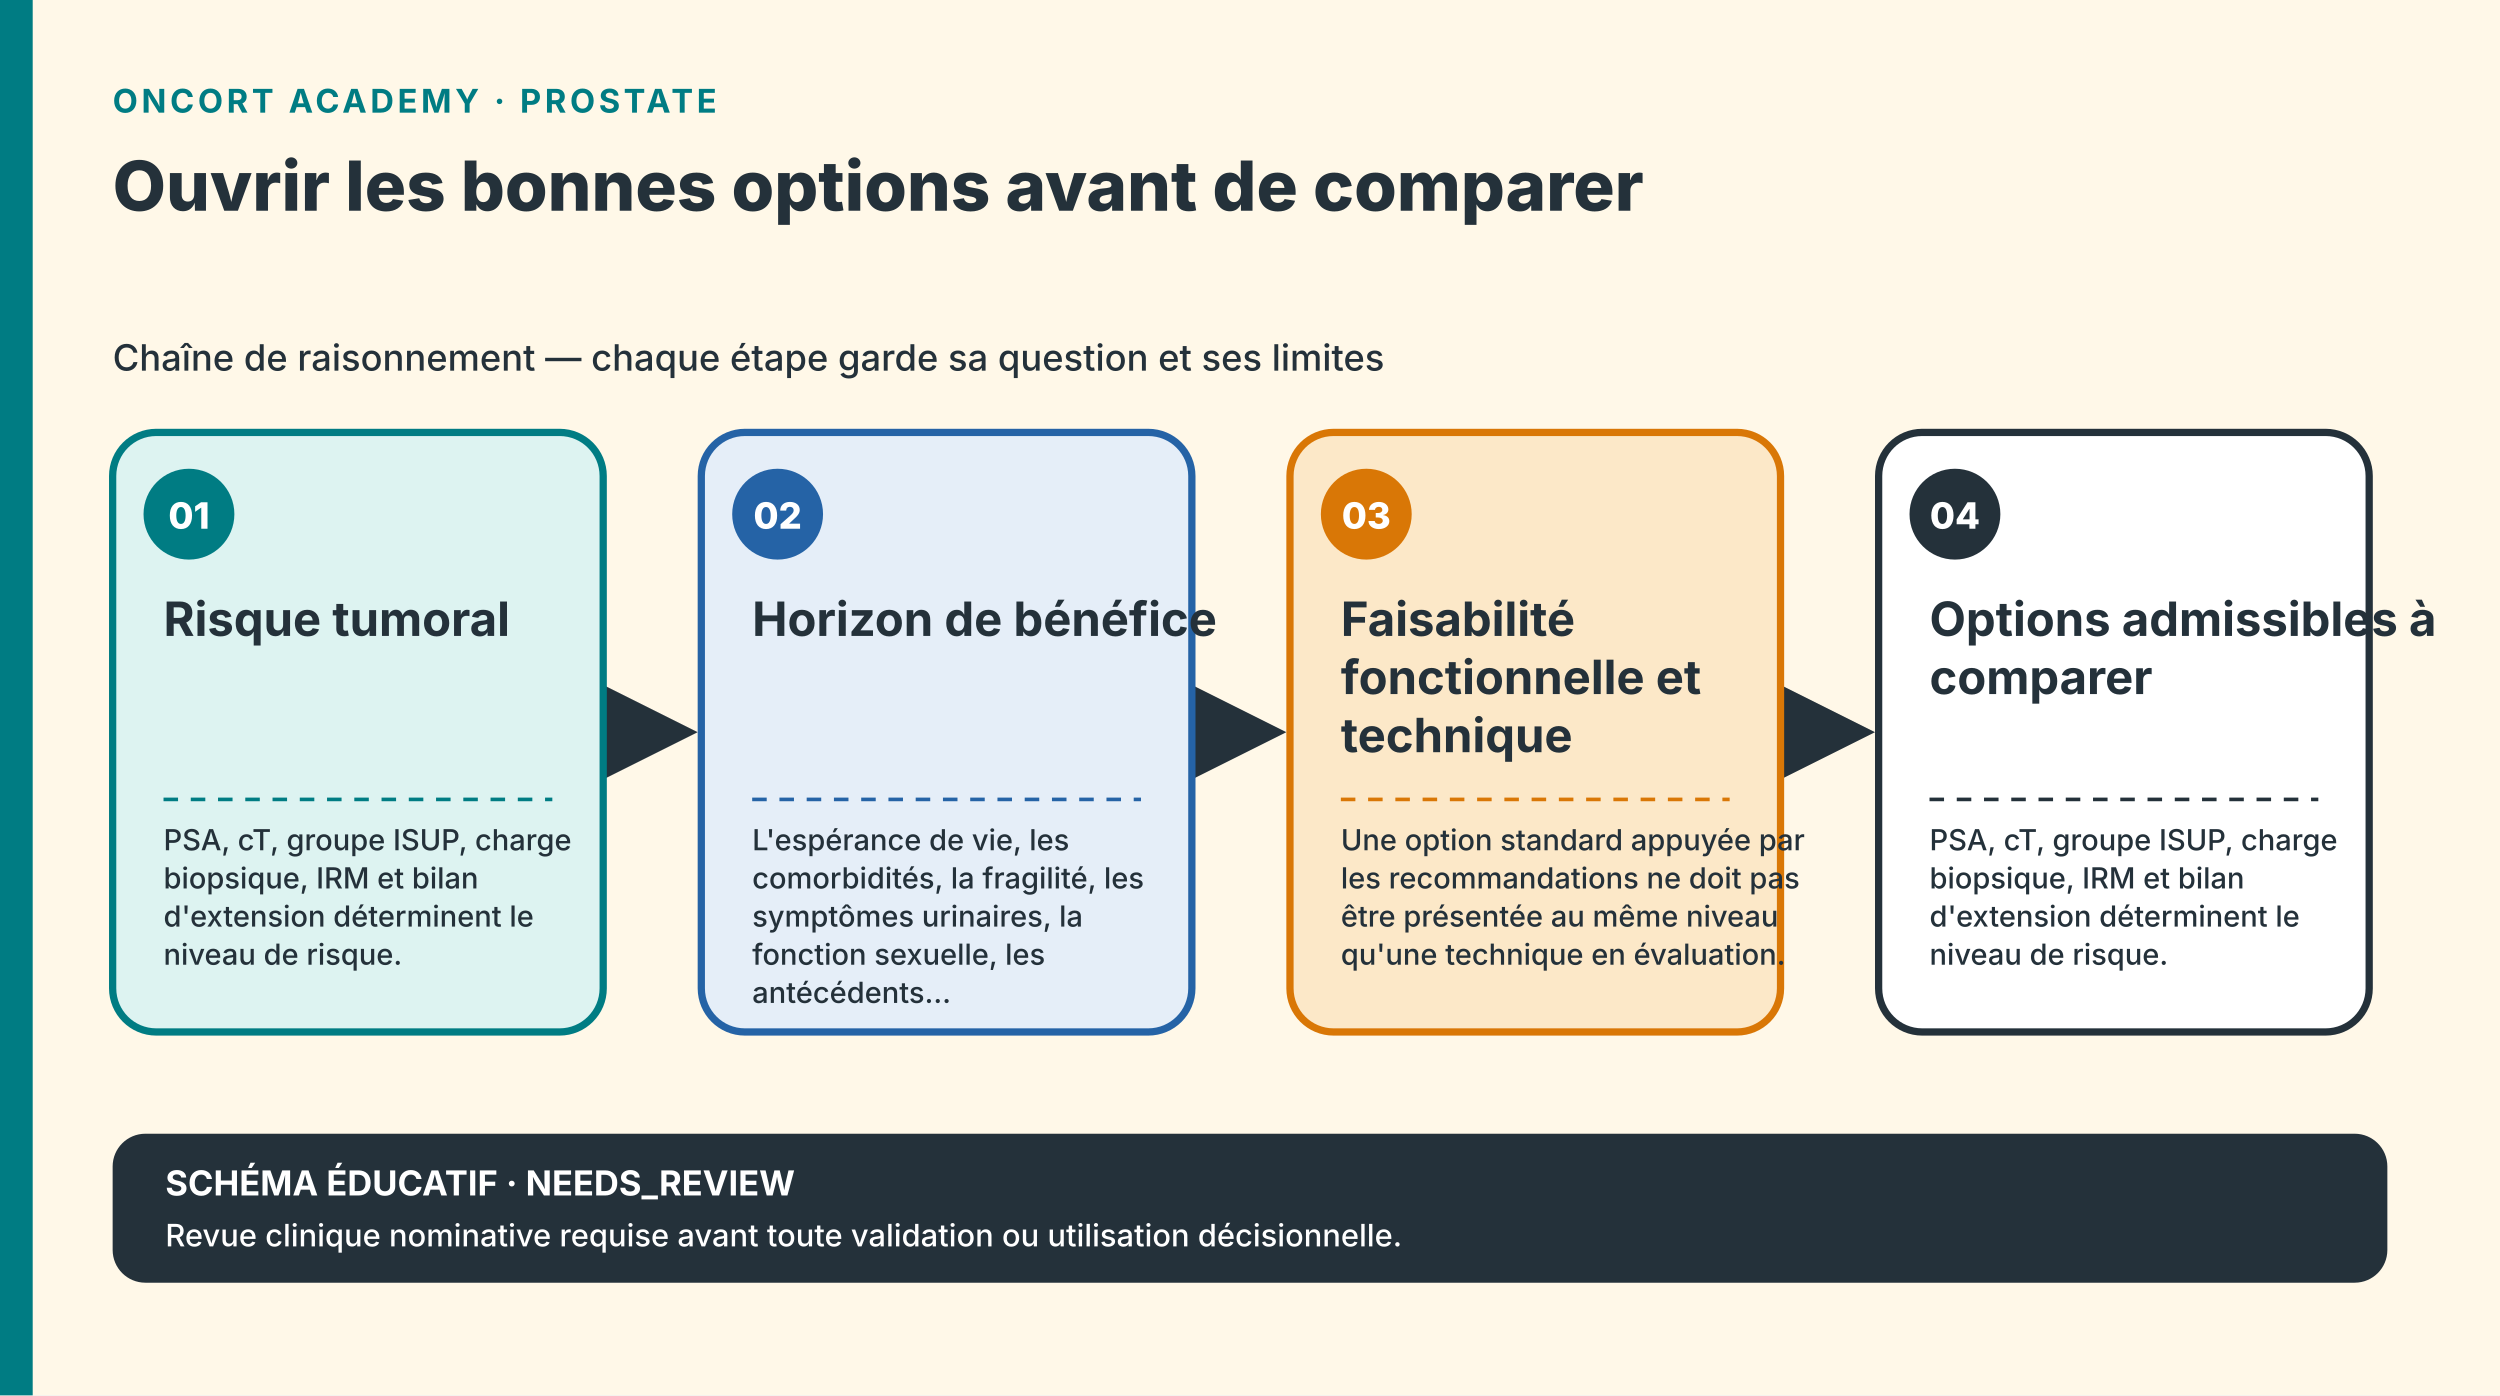
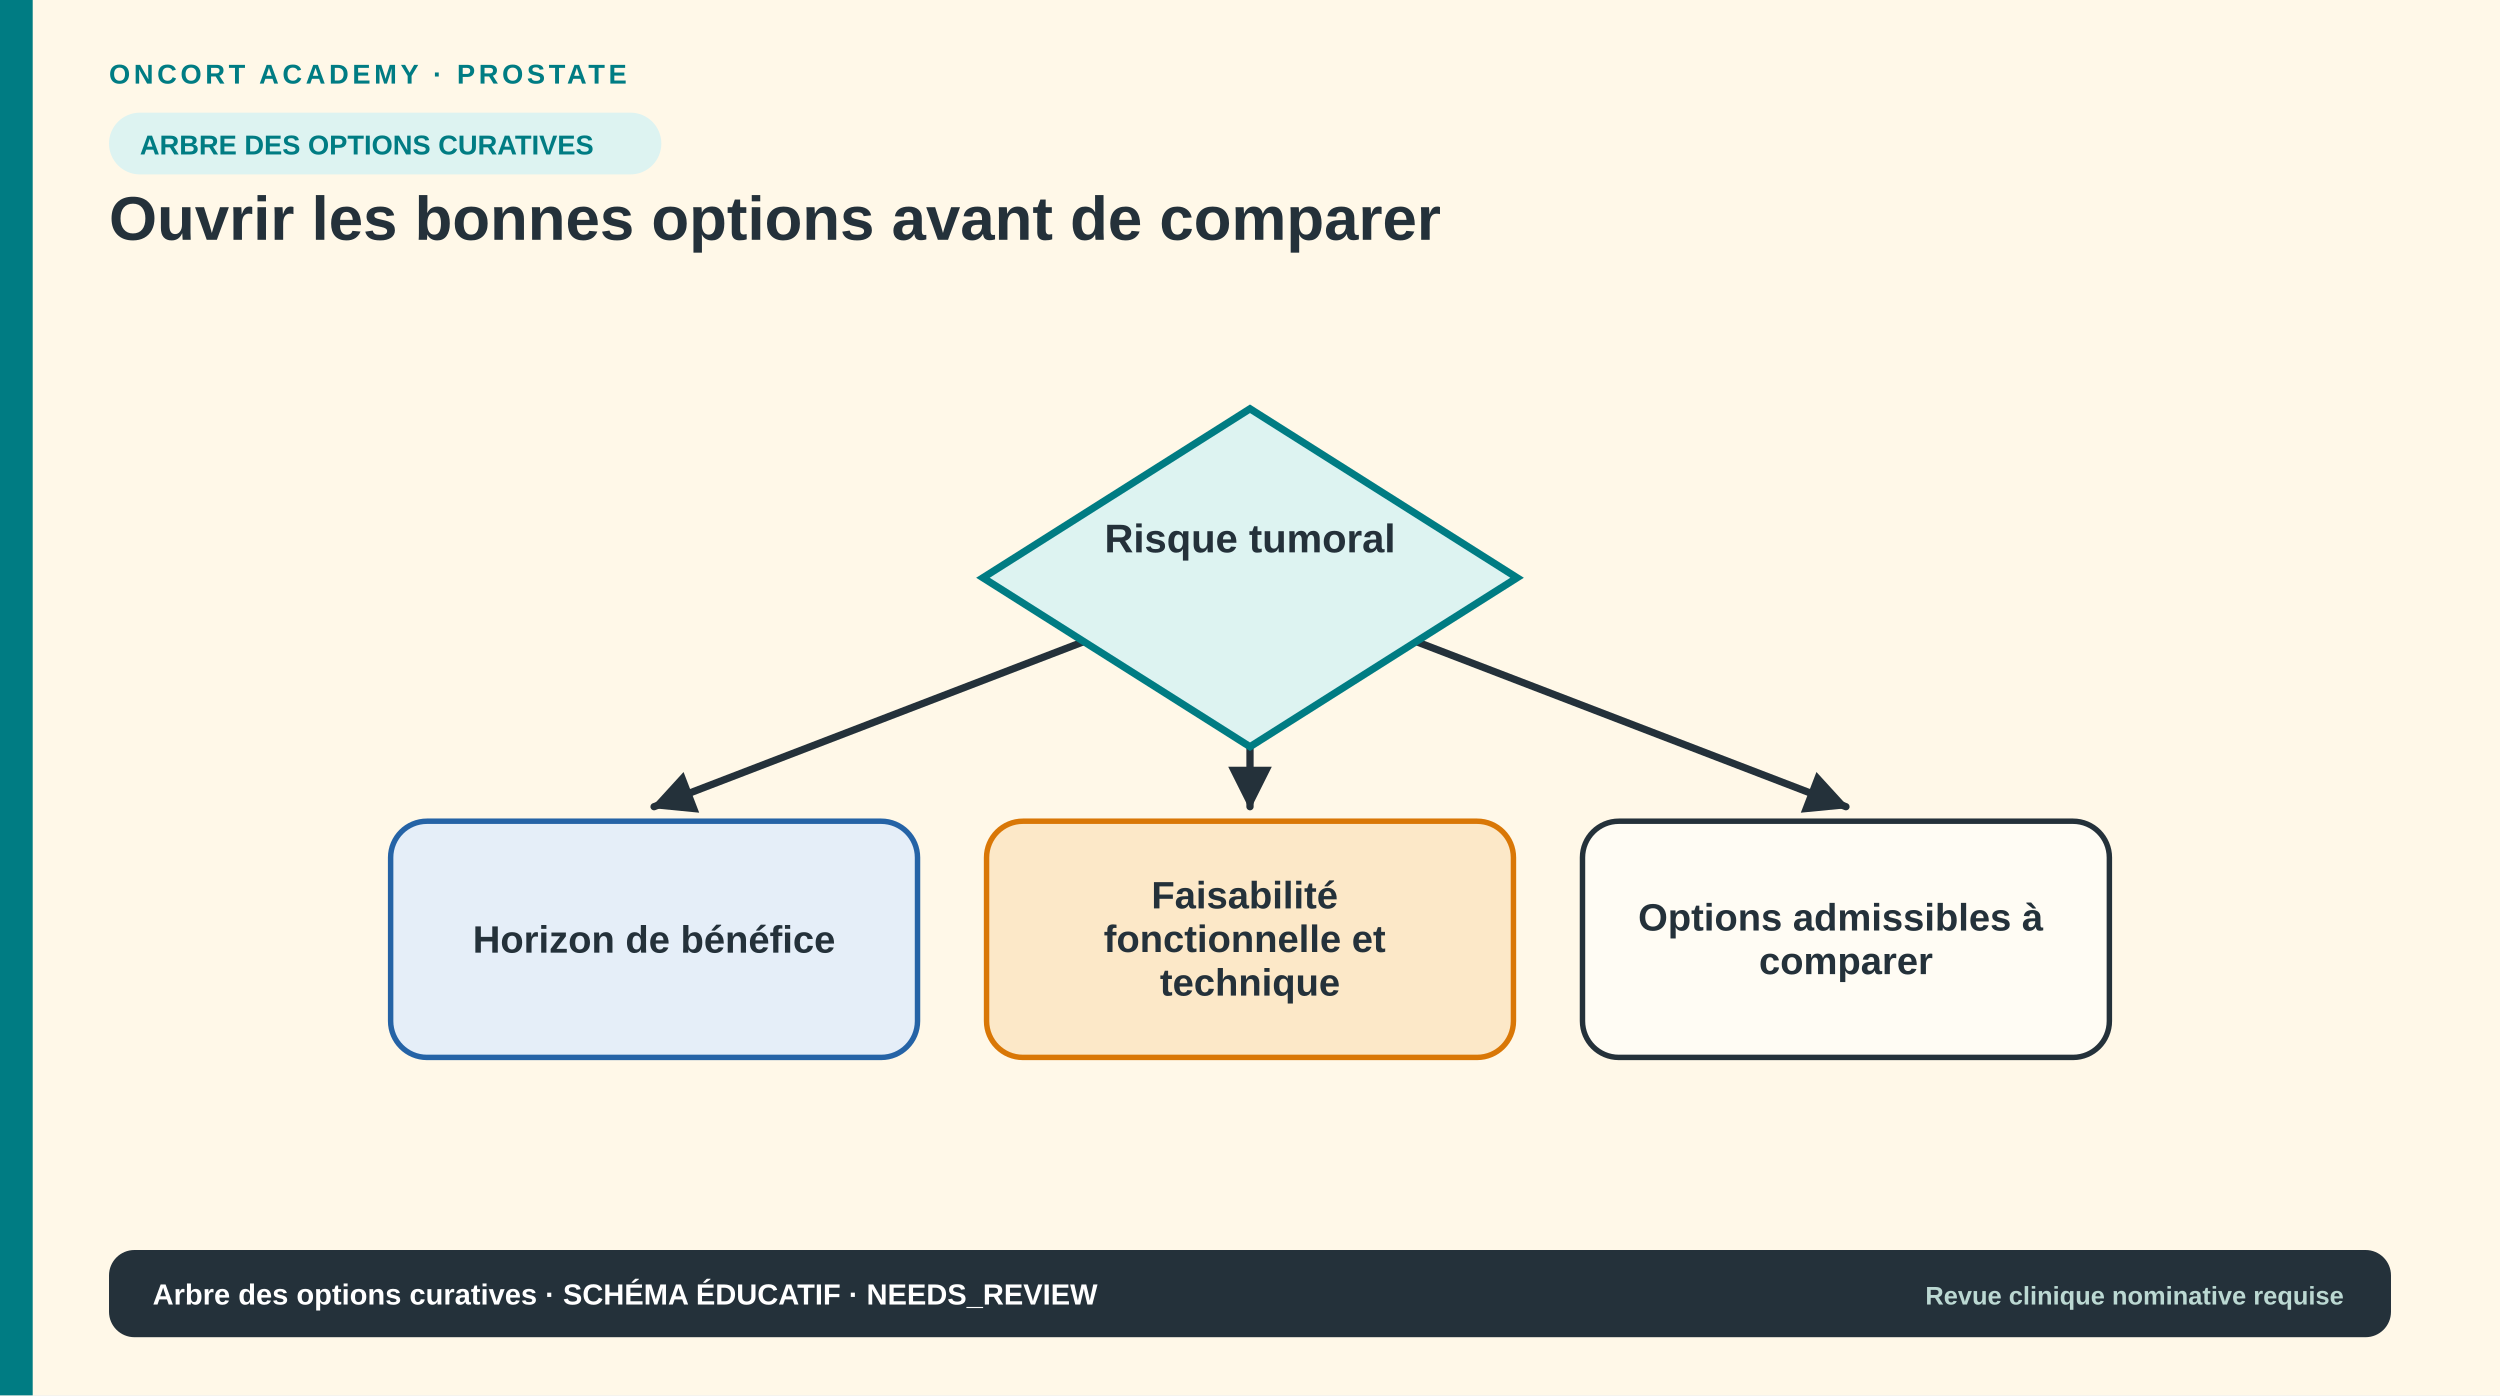
<svg xmlns="http://www.w3.org/2000/svg" width="1376" height="768" viewBox="0 0 1376 768" role="img" aria-labelledby="title desc">
  <defs>
-     <marker id="arrow" markerWidth="12" markerHeight="12" refX="10" refY="6" orient="auto">
-       <path d="M 0 0 L 12 6 L 0 12 z" fill="#24313A" />
+     <marker id="arrow" markerWidth="6" markerHeight="6" refX="5.5" refY="3" orient="auto">
+       <path d="M 0 0 L 6 3 L 0 6 z" fill="#24313A" />
    </marker>
  </defs>
  <rect width="1376" height="768" fill="#FFF8E8" />
-   <rect x="0" y="0" width="18" height="768" fill="#007C83" />
-   <text x="62" y="62" font-family="Inter, Arial, sans-serif" font-size="18" font-weight="750" fill="#007C83" letter-spacing="2">ONCORT ACADEMY · PROSTATE</text>
-   <text x="62" y="116" font-family="Inter, Arial, sans-serif" font-size="38" font-weight="800" fill="#24313A" text-anchor="start">
-     <tspan x="62" dy="0">Ouvrir les bonnes options avant de comparer</tspan>
+   <rect width="18" height="768" fill="#007C83" />
+   <text x="60" y="46" font-family="Arial, Helvetica, sans-serif" font-size="15" font-weight="800" fill="#007C83" letter-spacing="2">ONCORT ACADEMY · PROSTATE</text>
+   <rect x="60" y="62" width="304" height="34" rx="17" fill="#DDF3F1" />
+   <text x="77" y="85" font-family="Arial, Helvetica, sans-serif" font-size="15" font-weight="800" fill="#007C83">ARBRE DES OPTIONS CURATIVES</text>
+   <text x="60" y="132" font-family="Arial, Helvetica, sans-serif" font-size="34" font-weight="800" fill="#24313A" text-anchor="start">
+     <tspan x="60" dy="0">Ouvrir les bonnes options avant de comparer</tspan>
  </text>
-   <text x="62" y="204" font-family="Inter, Arial, sans-serif" font-size="20" font-weight="500" fill="#24313A">Chaîne de raisonnement — chaque étape garde sa question et ses limites</text>
-   <path d="M 340 403 H 374" stroke="#24313A" stroke-width="5" stroke-linecap="round" marker-end="url(#arrow)" />
+   <path d="M 688 318 L 360 444" fill="none" stroke="#24313A" stroke-width="4" stroke-linecap="round" marker-end="url(#arrow)" />
+   <path d="M 688 318 L 688 444" fill="none" stroke="#24313A" stroke-width="4" stroke-linecap="round" marker-end="url(#arrow)" />
+   <path d="M 688 318 L 1016 444" fill="none" stroke="#24313A" stroke-width="4" stroke-linecap="round" marker-end="url(#arrow)" />
+   <polygon points="688,225 835,318 688,411 541,318" fill="#DDF3F1" stroke="#007C83" stroke-width="4" />
+   <text x="688" y="304" font-family="Arial, Helvetica, sans-serif" font-size="22" font-weight="800" fill="#24313A" text-anchor="middle">
+     <tspan x="688" dy="0">Risque tumoral</tspan>
+   </text>
  <g>
-     <rect x="62" y="238" width="270" height="330" rx="24" fill="#DDF3F1" stroke="#007C83" stroke-width="4" />
-     <circle cx="104" cy="283" r="25" fill="#007C83" />
-     <text x="104" y="291" font-family="Inter, Arial, sans-serif" font-size="20" font-weight="800" fill="#FFFFFF" text-anchor="middle">
-       <tspan x="104" dy="0">01</tspan>
-     </text>
-     <text x="90" y="350" font-family="Inter, Arial, sans-serif" font-size="26" font-weight="750" fill="#24313A" text-anchor="start">
-       <tspan x="90" dy="0">Risque tumoral</tspan>
-     </text>
-     <line x1="90" y1="440" x2="304" y2="440" stroke="#007C83" stroke-width="2" stroke-dasharray="8 7" />
-     <text x="90" y="468" font-family="Inter, Arial, sans-serif" font-size="16" font-weight="500" fill="#24313A" text-anchor="start">
-       <tspan x="90" dy="0">PSA, cT, groupe ISUP, charge</tspan>
-       <tspan x="90" dy="21">biopsique, IRM et bilan</tspan>
-       <tspan x="90" dy="21">d'extension déterminent le</tspan>
-       <tspan x="90" dy="21">niveau de risque.</tspan>
-     </text>
-   </g>
-   <path d="M 664 403 H 698" stroke="#24313A" stroke-width="5" stroke-linecap="round" marker-end="url(#arrow)" />
-   <g>
-     <rect x="386" y="238" width="270" height="330" rx="24" fill="#E5EEF8" stroke="#2563A6" stroke-width="4" />
-     <circle cx="428" cy="283" r="25" fill="#2563A6" />
-     <text x="428" y="291" font-family="Inter, Arial, sans-serif" font-size="20" font-weight="800" fill="#FFFFFF" text-anchor="middle">
-       <tspan x="428" dy="0">02</tspan>
-     </text>
-     <text x="414" y="350" font-family="Inter, Arial, sans-serif" font-size="26" font-weight="750" fill="#24313A" text-anchor="start">
-       <tspan x="414" dy="0">Horizon de bénéfice</tspan>
-     </text>
-     <line x1="414" y1="440" x2="628" y2="440" stroke="#2563A6" stroke-width="2" stroke-dasharray="8 7" />
-     <text x="414" y="468" font-family="Inter, Arial, sans-serif" font-size="16" font-weight="500" fill="#24313A" text-anchor="start">
-       <tspan x="414" dy="0">L'espérance de vie, les</tspan>
-       <tspan x="414" dy="21">comorbidités, la fragilité, les</tspan>
-       <tspan x="414" dy="21">symptômes urinaires, la</tspan>
-       <tspan x="414" dy="21">fonction sexuelle, les</tspan>
-       <tspan x="414" dy="21">antécédents…</tspan>
-     </text>
-   </g>
-   <path d="M 988 403 H 1022" stroke="#24313A" stroke-width="5" stroke-linecap="round" marker-end="url(#arrow)" />
-   <g>
-     <rect x="710" y="238" width="270" height="330" rx="24" fill="#FCE8C8" stroke="#D97706" stroke-width="4" />
-     <circle cx="752" cy="283" r="25" fill="#D97706" />
-     <text x="752" y="291" font-family="Inter, Arial, sans-serif" font-size="20" font-weight="800" fill="#FFFFFF" text-anchor="middle">
-       <tspan x="752" dy="0">03</tspan>
-     </text>
-     <text x="738" y="350" font-family="Inter, Arial, sans-serif" font-size="26" font-weight="750" fill="#24313A" text-anchor="start">
-       <tspan x="738" dy="0">Faisabilité</tspan>
-       <tspan x="738" dy="32">fonctionnelle et</tspan>
-       <tspan x="738" dy="32">technique</tspan>
-     </text>
-     <line x1="738" y1="440" x2="952" y2="440" stroke="#D97706" stroke-width="2" stroke-dasharray="8 7" />
-     <text x="738" y="468" font-family="Inter, Arial, sans-serif" font-size="16" font-weight="500" fill="#24313A" text-anchor="start">
-       <tspan x="738" dy="0">Une option standard appuyée par</tspan>
-       <tspan x="738" dy="21">les recommandations ne doit pas</tspan>
-       <tspan x="738" dy="21">être présentée au même niveau</tspan>
-       <tspan x="738" dy="21">qu'une technique en évaluation.</tspan>
+     <rect x="215" y="452" width="290" height="130" rx="20" fill="#E5EEF8" stroke="#2563A6" stroke-width="3" />
+     <text x="360" y="524.35" font-family="Arial, Helvetica, sans-serif" font-size="21" font-weight="700" fill="#24313A" text-anchor="middle">
+       <tspan x="360" dy="0">Horizon de bénéfice</tspan>
    </text>
  </g>
  <g>
-     <rect x="1034" y="238" width="270" height="330" rx="24" fill="#FFFFFF" stroke="#24313A" stroke-width="4" />
-     <circle cx="1076" cy="283" r="25" fill="#24313A" />
-     <text x="1076" y="291" font-family="Inter, Arial, sans-serif" font-size="20" font-weight="800" fill="#FFFFFF" text-anchor="middle">
-       <tspan x="1076" dy="0">04</tspan>
-     </text>
-     <text x="1062" y="350" font-family="Inter, Arial, sans-serif" font-size="26" font-weight="750" fill="#24313A" text-anchor="start">
-       <tspan x="1062" dy="0">Options admissibles à</tspan>
-       <tspan x="1062" dy="32">comparer</tspan>
-     </text>
-     <line x1="1062" y1="440" x2="1276" y2="440" stroke="#24313A" stroke-width="2" stroke-dasharray="8 7" />
-     <text x="1062" y="468" font-family="Inter, Arial, sans-serif" font-size="16" font-weight="500" fill="#24313A" text-anchor="start">
-       <tspan x="1062" dy="0">PSA, cT, groupe ISUP, charge</tspan>
-       <tspan x="1062" dy="21">biopsique, IRM et bilan</tspan>
-       <tspan x="1062" dy="21">d'extension déterminent le</tspan>
-       <tspan x="1062" dy="21">niveau de risque.</tspan>
+     <rect x="543" y="452" width="290" height="130" rx="20" fill="#FCE8C8" stroke="#D97706" stroke-width="3" />
+     <text x="688" y="499.99" font-family="Arial, Helvetica, sans-serif" font-size="21" font-weight="700" fill="#24313A" text-anchor="middle">
+       <tspan x="688" dy="0">Faisabilité</tspan>
+       <tspan x="688" dy="24">fonctionnelle et</tspan>
+       <tspan x="688" dy="24">technique</tspan>
    </text>
  </g>
-   <rect x="62" y="624" width="1252" height="82" rx="18" fill="#24313A" />
-   <text x="91" y="658" font-family="Inter, Arial, sans-serif" font-size="19" font-weight="700" fill="#FFFFFF">SCHÉMA ÉDUCATIF · NEEDS_REVIEW</text>
-   <text x="91" y="686" font-family="Inter, Arial, sans-serif" font-size="17" font-weight="450" fill="#FFFFFF">Revue clinique nominative requise avant toute validation ou utilisation décisionnelle.</text>
+   <g>
+     <rect x="871" y="452" width="290" height="130" rx="20" fill="#FFFCF4" stroke="#24313A" stroke-width="3" />
+     <text x="1016" y="512.17" font-family="Arial, Helvetica, sans-serif" font-size="21" font-weight="700" fill="#24313A" text-anchor="middle">
+       <tspan x="1016" dy="0">Options admissibles à</tspan>
+       <tspan x="1016" dy="24">comparer</tspan>
+     </text>
+   </g>
+   <rect x="60" y="688" width="1256" height="48" rx="14" fill="#24313A" />
+   <text x="84" y="718" font-family="Arial, Helvetica, sans-serif" font-size="16" font-weight="750" fill="#FFFFFF">Arbre des options curatives · SCHÉMA ÉDUCATIF · NEEDS_REVIEW</text>
+   <text x="1290" y="718" font-family="Arial, Helvetica, sans-serif" font-size="14" font-weight="650" fill="#BBD8D2" text-anchor="end">Revue clinique nominative requise</text>
</svg>
